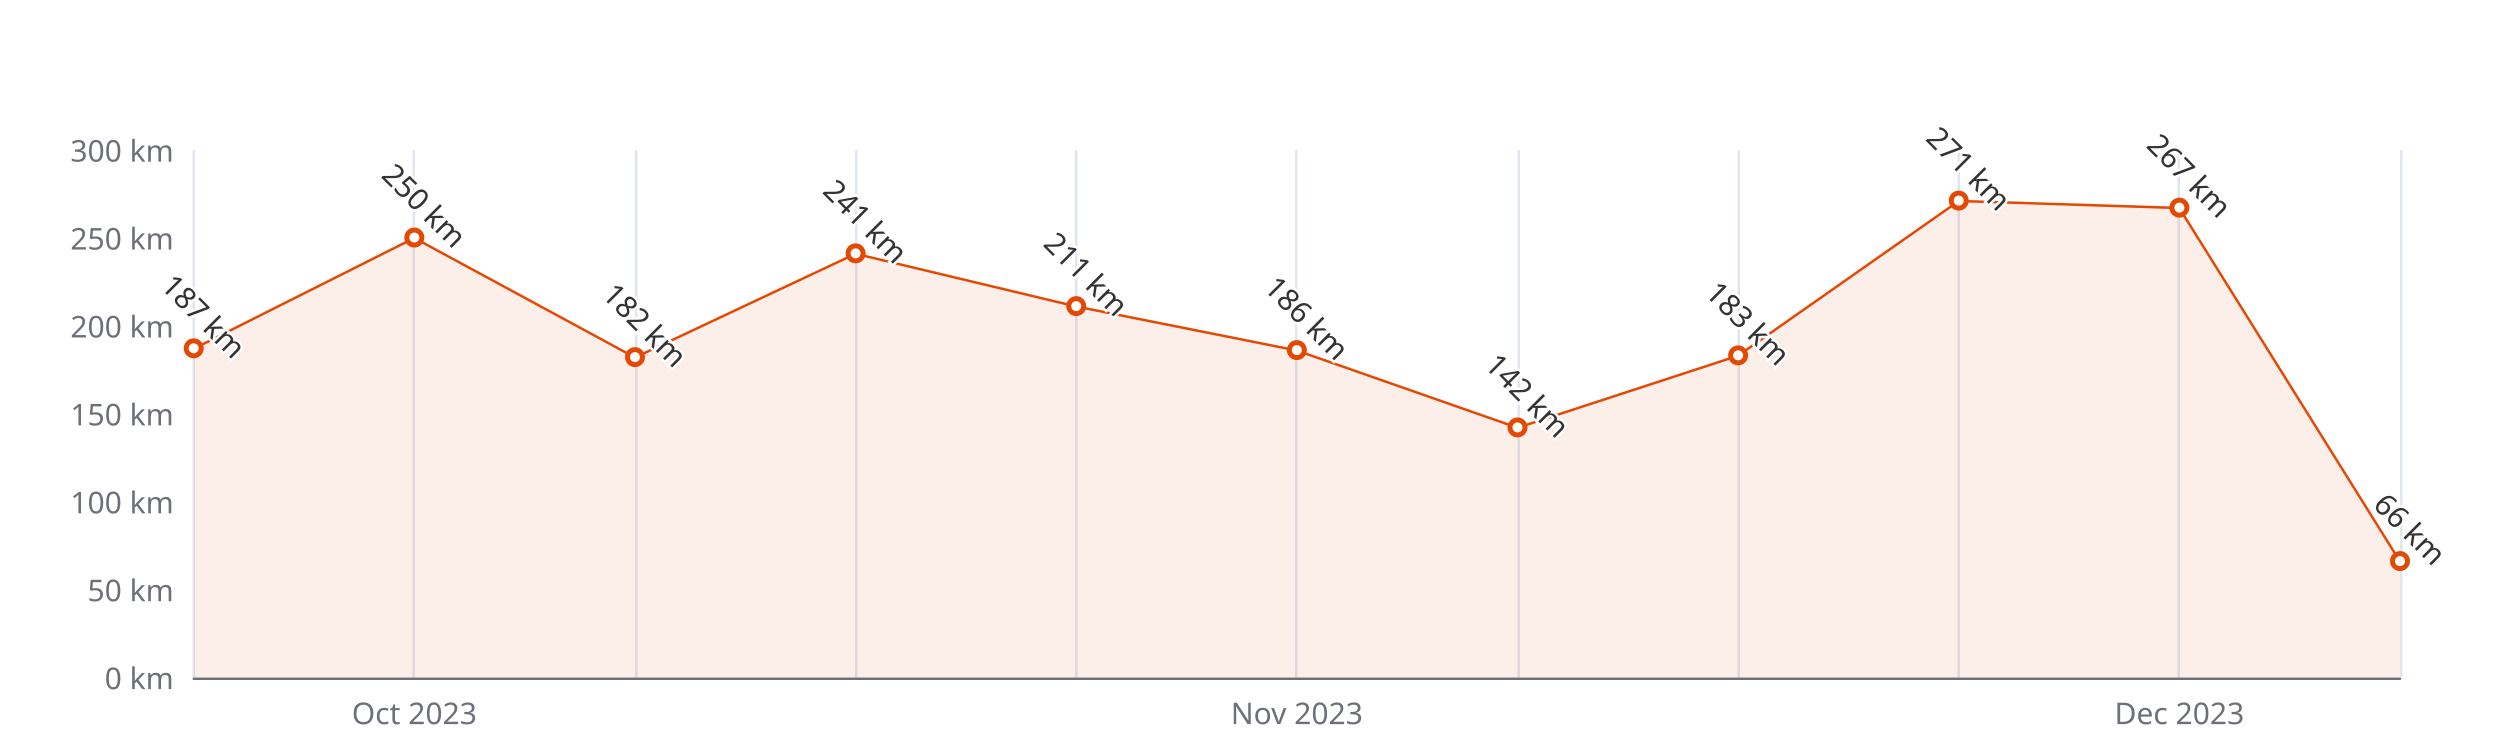
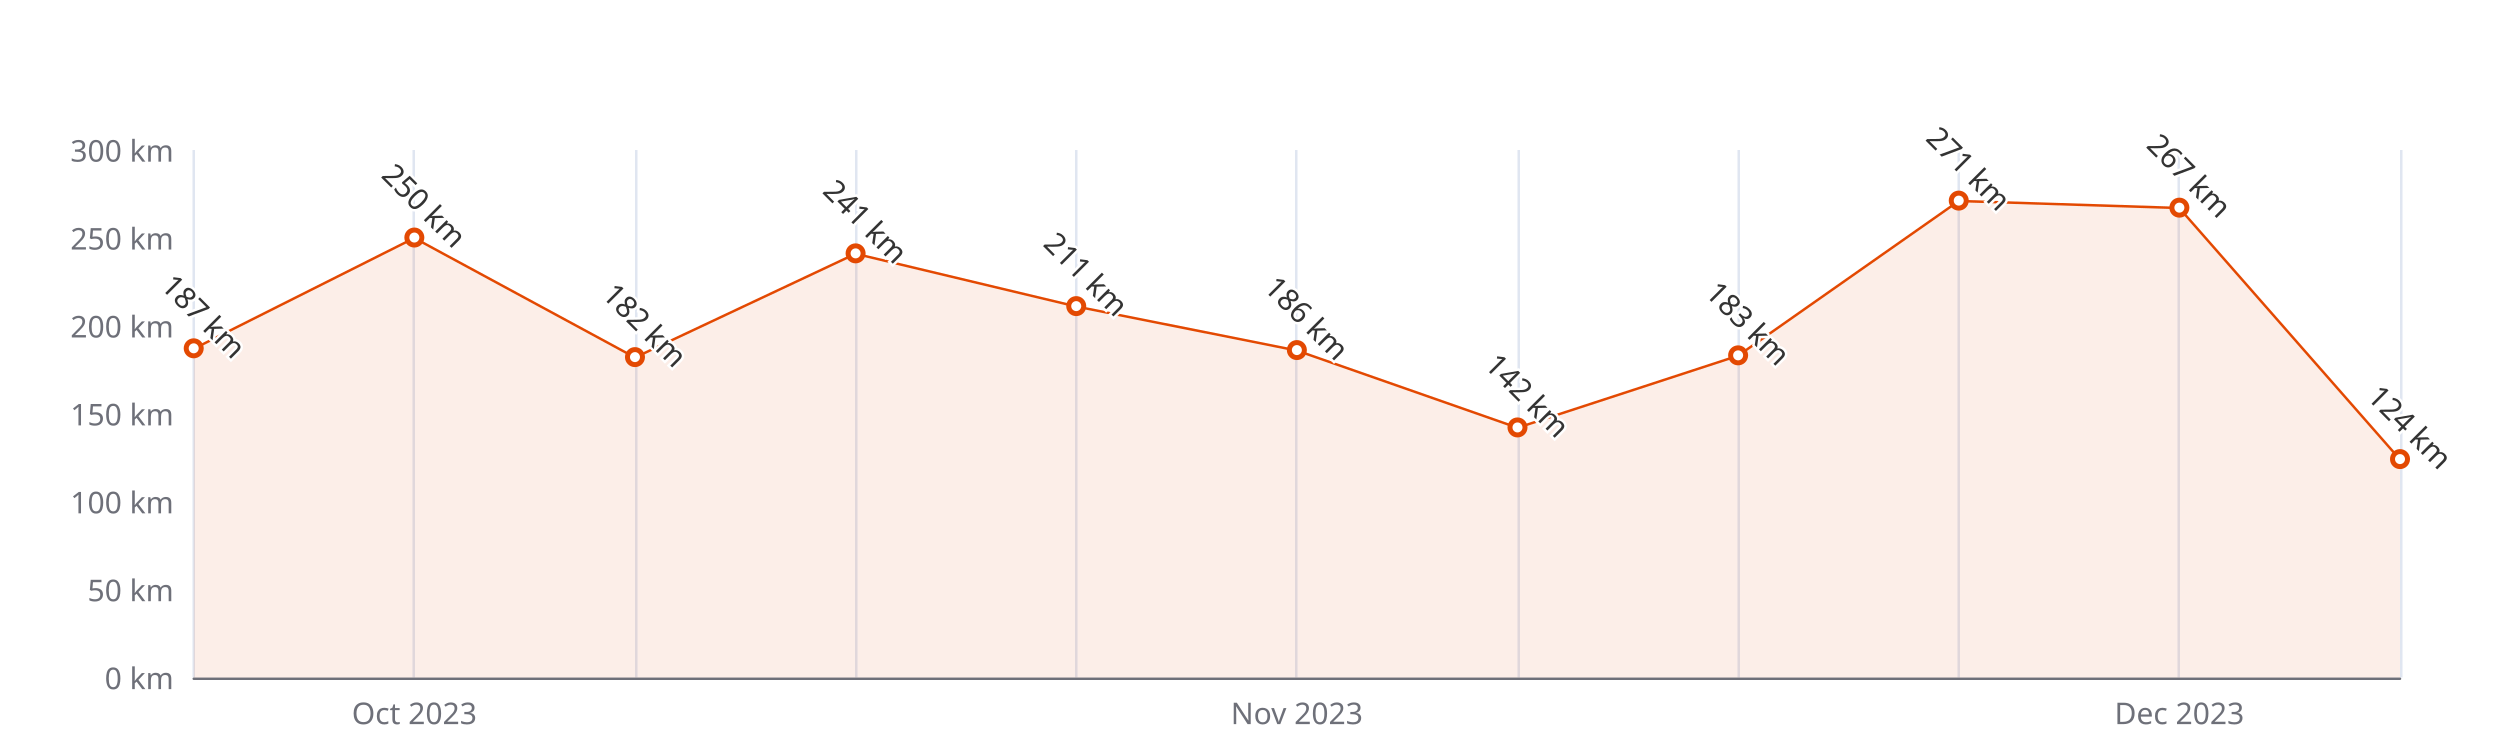
<svg xmlns="http://www.w3.org/2000/svg" width="1000" height="300" version="1.1" baseProfile="full" viewBox="0 0 1000 300">
  <rect width="1000" height="300" x="0" y="0" id="0" fill="#ffffff" />
  <path d="M77.5 60L77.5 271" fill="none" stroke="#E0E6F1" />
  <path d="M165.5 60L165.5 271" fill="none" stroke="#E0E6F1" />
  <path d="M254.5 60L254.5 271" fill="none" stroke="#E0E6F1" />
  <path d="M342.5 60L342.5 271" fill="none" stroke="#E0E6F1" />
  <path d="M430.5 60L430.5 271" fill="none" stroke="#E0E6F1" />
  <path d="M518.5 60L518.5 271" fill="none" stroke="#E0E6F1" />
  <path d="M607.5 60L607.5 271" fill="none" stroke="#E0E6F1" />
  <path d="M695.5 60L695.5 271" fill="none" stroke="#E0E6F1" />
  <path d="M783.5 60L783.5 271" fill="none" stroke="#E0E6F1" />
  <path d="M871.5 60L871.5 271" fill="none" stroke="#E0E6F1" />
  <path d="M960.5 60L960.5 271" fill="none" stroke="#E0E6F1" />
  <path d="M77.5 271.5L960 271.5" fill="none" stroke="#6E7079" stroke-linecap="round" />
  <text dominant-baseline="central" text-anchor="end" style="font-size:12px;font-family:sans-serif;" xml:space="preserve" transform="translate(69.48 271)" fill="#6E7079">0 km</text>
  <text dominant-baseline="central" text-anchor="end" style="font-size:12px;font-family:sans-serif;" xml:space="preserve" transform="translate(69.48 235.8333)" fill="#6E7079">50 km</text>
  <text dominant-baseline="central" text-anchor="end" style="font-size:12px;font-family:sans-serif;" xml:space="preserve" transform="translate(69.48 200.6667)" fill="#6E7079">100 km</text>
  <text dominant-baseline="central" text-anchor="end" style="font-size:12px;font-family:sans-serif;" xml:space="preserve" transform="translate(69.48 165.5)" fill="#6E7079">150 km</text>
  <text dominant-baseline="central" text-anchor="end" style="font-size:12px;font-family:sans-serif;" xml:space="preserve" transform="translate(69.48 130.3333)" fill="#6E7079">200 km</text>
  <text dominant-baseline="central" text-anchor="end" style="font-size:12px;font-family:sans-serif;" xml:space="preserve" transform="translate(69.48 95.1667)" fill="#6E7079">250 km</text>
  <text dominant-baseline="central" text-anchor="end" style="font-size:12px;font-family:sans-serif;" xml:space="preserve" transform="translate(69.48 60)" fill="#6E7079">300 km</text>
  <text dominant-baseline="central" text-anchor="middle" style="font-size:12px;font-family:sans-serif;" xml:space="preserve" y="6" transform="translate(165.732 279)" fill="#6E7079">Oct 2023</text>
  <text dominant-baseline="central" text-anchor="middle" style="font-size:12px;font-family:sans-serif;" xml:space="preserve" y="6" transform="translate(518.74 279)" fill="#6E7079">Nov 2023</text>
  <text dominant-baseline="central" text-anchor="middle" style="font-size:12px;font-family:sans-serif;" xml:space="preserve" y="6" transform="translate(871.748 279)" fill="#6E7079">Dec 2023</text>
  <g clip-path="url(#zr4-c0)">
-     <path d="M77.5 139.5L165.7 95.2L254 143L342.2 101.5L430.5 122.6L518.7 140.2L607 171.1L695.2 142.3L783.5 80.4L871.7 83.2L960 224.6L960 271L871.7 271L783.5 271L695.2 271L607 271L518.7 271L430.5 271L342.2 271L254 271L165.7 271L77.5 271Z" fill="rgb(227,73,2)" fill-opacity="0.09" />
-     <path d="M77.5 139.5L165.7 95.2L254 143L342.2 101.5L430.5 122.6L518.7 140.2L607 171.1L695.2 142.3L783.5 80.4L871.7 83.2L960 224.6" fill="none" stroke="#E34902" stroke-linejoin="bevel" />
+     <path d="M77.5 139.5L165.7 95.2L254 143L342.2 101.5L430.5 122.6L518.7 140.2L607 171.1L695.2 142.3L783.5 80.4L871.7 83.2L960 183.8L960 271L871.7 271L783.5 271L695.2 271L607 271L518.7 271L430.5 271L342.2 271L254 271L165.7 271L77.5 271Z" fill="rgb(227,73,2)" fill-opacity="0.09" />
+     <path d="M77.5 139.5L165.7 95.2L254 143L342.2 101.5L430.5 122.6L518.7 140.2L607 171.1L695.2 142.3L783.5 80.4L871.7 83.2L960 183.8" fill="none" stroke="#E34902" stroke-linejoin="bevel" />
  </g>
  <path d="M1 0A1 1 0 1 1 1 -0.1A1 1 0 0 1 1 0" transform="matrix(3,0,0,3,77.48,139.4767)" fill="#fff" stroke="#E34902" stroke-width="0.667" />
  <path d="M1 0A1 1 0 1 1 1 -0.1A1 1 0 0 1 1 0" transform="matrix(3,0,0,3,165.732,95.1667)" fill="#fff" stroke="#E34902" stroke-width="0.667" />
  <path d="M1 0A1 1 0 1 1 1 -0.1A1 1 0 0 1 1 0" transform="matrix(3,0,0,3,253.984,142.9933)" fill="#fff" stroke="#E34902" stroke-width="0.667" />
  <path d="M1 0A1 1 0 1 1 1 -0.1A1 1 0 0 1 1 0" transform="matrix(3,0,0,3,342.236,101.4967)" fill="#fff" stroke="#E34902" stroke-width="0.667" />
  <path d="M1 0A1 1 0 1 1 1 -0.1A1 1 0 0 1 1 0" transform="matrix(3,0,0,3,430.488,122.5967)" fill="#fff" stroke="#E34902" stroke-width="0.667" />
  <path d="M1 0A1 1 0 1 1 1 -0.1A1 1 0 0 1 1 0" transform="matrix(3,0,0,3,518.74,140.18)" fill="#fff" stroke="#E34902" stroke-width="0.667" />
  <path d="M1 0A1 1 0 1 1 1 -0.1A1 1 0 0 1 1 0" transform="matrix(3,0,0,3,606.992,171.1267)" fill="#fff" stroke="#E34902" stroke-width="0.667" />
  <path d="M1 0A1 1 0 1 1 1 -0.1A1 1 0 0 1 1 0" transform="matrix(3,0,0,3,695.244,142.29)" fill="#fff" stroke="#E34902" stroke-width="0.667" />
  <path d="M1 0A1 1 0 1 1 1 -0.1A1 1 0 0 1 1 0" transform="matrix(3,0,0,3,783.496,80.3967)" fill="#fff" stroke="#E34902" stroke-width="0.667" />
  <path d="M1 0A1 1 0 1 1 1 -0.1A1 1 0 0 1 1 0" transform="matrix(3,0,0,3,871.748,83.21)" fill="#fff" stroke="#E34902" stroke-width="0.667" />
-   <path d="M1 0A1 1 0 1 1 1 -0.1A1 1 0 0 1 1 0" transform="matrix(3,0,0,3,960,224.58)" fill="#fff" stroke="#E34902" stroke-width="0.667" />
+   <path d="M1 0A1 1 0 1 1 1 -0.1A1 1 0 0 1 1 0" transform="matrix(3,0,0,3,960,183.7867)" fill="#fff" stroke="#E34902" stroke-width="0.667" />
  <text dominant-baseline="central" text-anchor="middle" style="font-size:12px;font-family:sans-serif;" xml:space="preserve" y="-6" transform="matrix(0.707,0.707,-0.707,0.707,77.48,130.4767)" fill="#333" stroke="rgb(255,255,255)" stroke-width="2" paint-order="stroke" stroke-miterlimit="2">187 km</text>
  <text dominant-baseline="central" text-anchor="middle" style="font-size:12px;font-family:sans-serif;" xml:space="preserve" y="-6" transform="matrix(0.707,0.707,-0.707,0.707,165.732,86.1667)" fill="#333" stroke="rgb(255,255,255)" stroke-width="2" paint-order="stroke" stroke-miterlimit="2">250 km</text>
  <text dominant-baseline="central" text-anchor="middle" style="font-size:12px;font-family:sans-serif;" xml:space="preserve" y="-6" transform="matrix(0.707,0.707,-0.707,0.707,253.984,133.9933)" fill="#333" stroke="rgb(255,255,255)" stroke-width="2" paint-order="stroke" stroke-miterlimit="2">182 km</text>
  <text dominant-baseline="central" text-anchor="middle" style="font-size:12px;font-family:sans-serif;" xml:space="preserve" y="-6" transform="matrix(0.707,0.707,-0.707,0.707,342.236,92.4967)" fill="#333" stroke="rgb(255,255,255)" stroke-width="2" paint-order="stroke" stroke-miterlimit="2">241 km</text>
  <text dominant-baseline="central" text-anchor="middle" style="font-size:12px;font-family:sans-serif;" xml:space="preserve" y="-6" transform="matrix(0.707,0.707,-0.707,0.707,430.488,113.5967)" fill="#333" stroke="rgb(255,255,255)" stroke-width="2" paint-order="stroke" stroke-miterlimit="2">211 km</text>
  <text dominant-baseline="central" text-anchor="middle" style="font-size:12px;font-family:sans-serif;" xml:space="preserve" y="-6" transform="matrix(0.707,0.707,-0.707,0.707,518.74,131.18)" fill="#333" stroke="rgb(255,255,255)" stroke-width="2" paint-order="stroke" stroke-miterlimit="2">186 km</text>
  <text dominant-baseline="central" text-anchor="middle" style="font-size:12px;font-family:sans-serif;" xml:space="preserve" y="-6" transform="matrix(0.707,0.707,-0.707,0.707,606.992,162.1267)" fill="#333" stroke="rgb(255,255,255)" stroke-width="2" paint-order="stroke" stroke-miterlimit="2">142 km</text>
  <text dominant-baseline="central" text-anchor="middle" style="font-size:12px;font-family:sans-serif;" xml:space="preserve" y="-6" transform="matrix(0.707,0.707,-0.707,0.707,695.244,133.29)" fill="#333" stroke="rgb(255,255,255)" stroke-width="2" paint-order="stroke" stroke-miterlimit="2">183 km</text>
  <text dominant-baseline="central" text-anchor="middle" style="font-size:12px;font-family:sans-serif;" xml:space="preserve" y="-6" transform="matrix(0.707,0.707,-0.707,0.707,783.496,71.3967)" fill="#333" stroke="rgb(255,255,255)" stroke-width="2" paint-order="stroke" stroke-miterlimit="2">271 km</text>
  <text dominant-baseline="central" text-anchor="middle" style="font-size:12px;font-family:sans-serif;" xml:space="preserve" y="-6" transform="matrix(0.707,0.707,-0.707,0.707,871.748,74.21)" fill="#333" stroke="rgb(255,255,255)" stroke-width="2" paint-order="stroke" stroke-miterlimit="2">267 km</text>
-   <text dominant-baseline="central" text-anchor="middle" style="font-size:12px;font-family:sans-serif;" xml:space="preserve" y="-6" transform="matrix(0.707,0.707,-0.707,0.707,960,215.58)" fill="#333" stroke="rgb(255,255,255)" stroke-width="2" paint-order="stroke" stroke-miterlimit="2">66 km</text>
+   <text dominant-baseline="central" text-anchor="middle" style="font-size:12px;font-family:sans-serif;" xml:space="preserve" y="-6" transform="matrix(0.707,0.707,-0.707,0.707,960,174.7867)" fill="#333" stroke="rgb(255,255,255)" stroke-width="2" paint-order="stroke" stroke-miterlimit="2">124 km</text>
  <defs>
    <clipPath id="zr4-c0">
      <path d="M76 59.5l884 0l0 212l-884 0Z" fill="#000" />
    </clipPath>
  </defs>
</svg>
